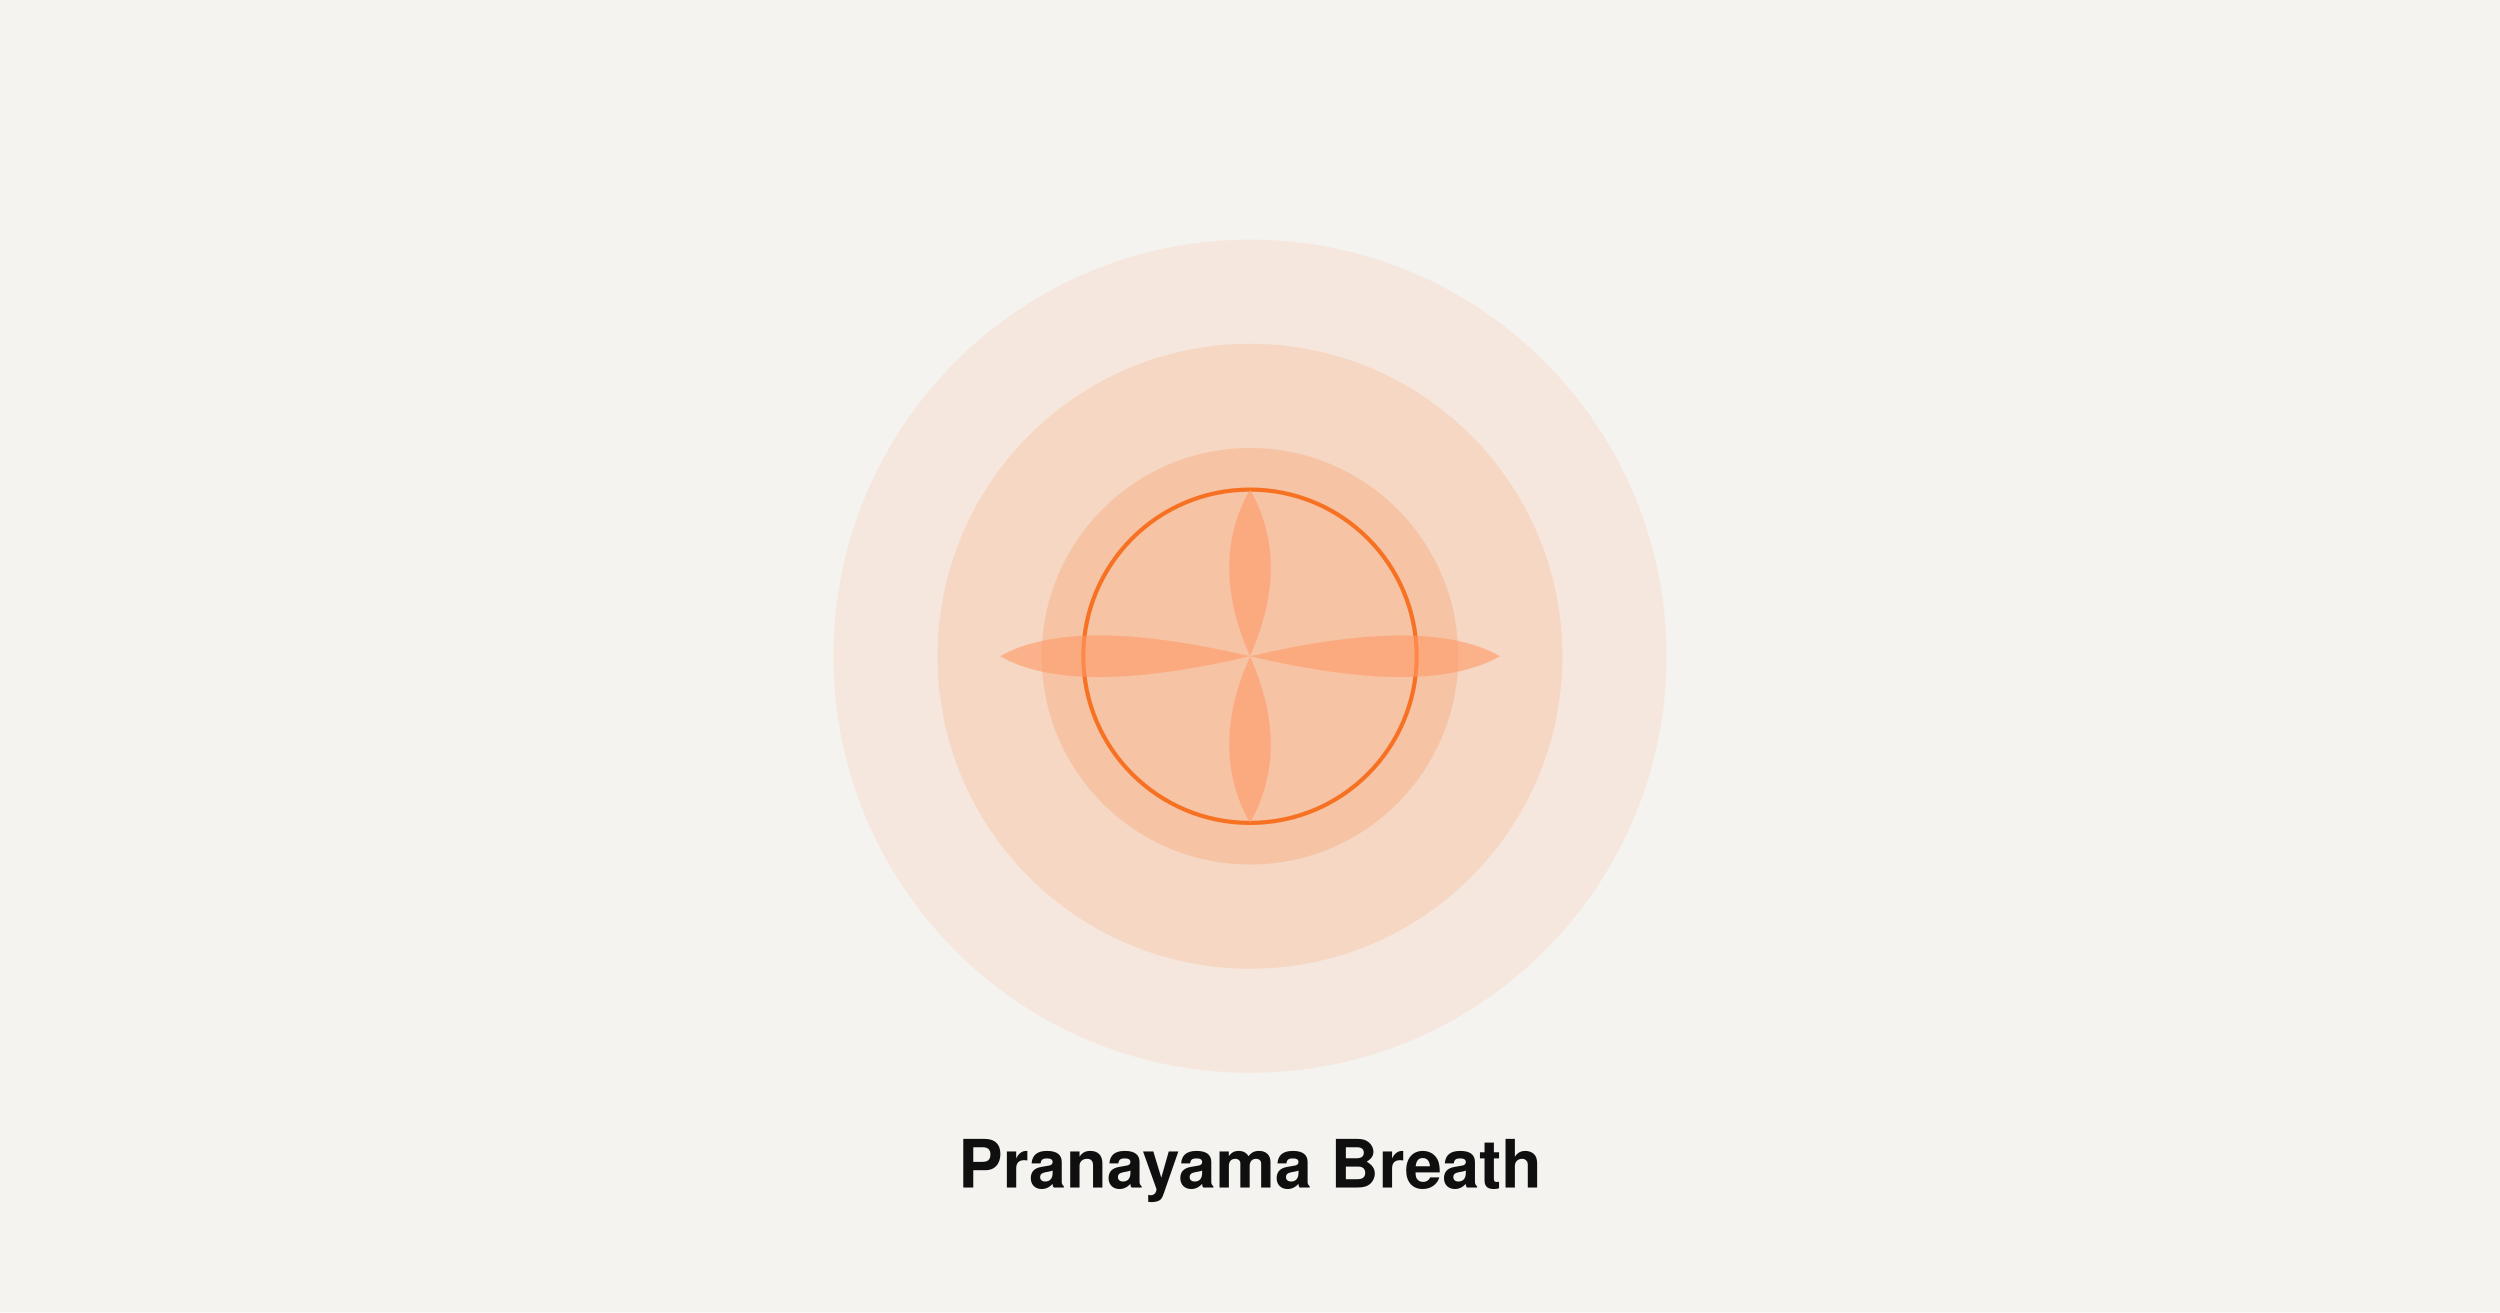
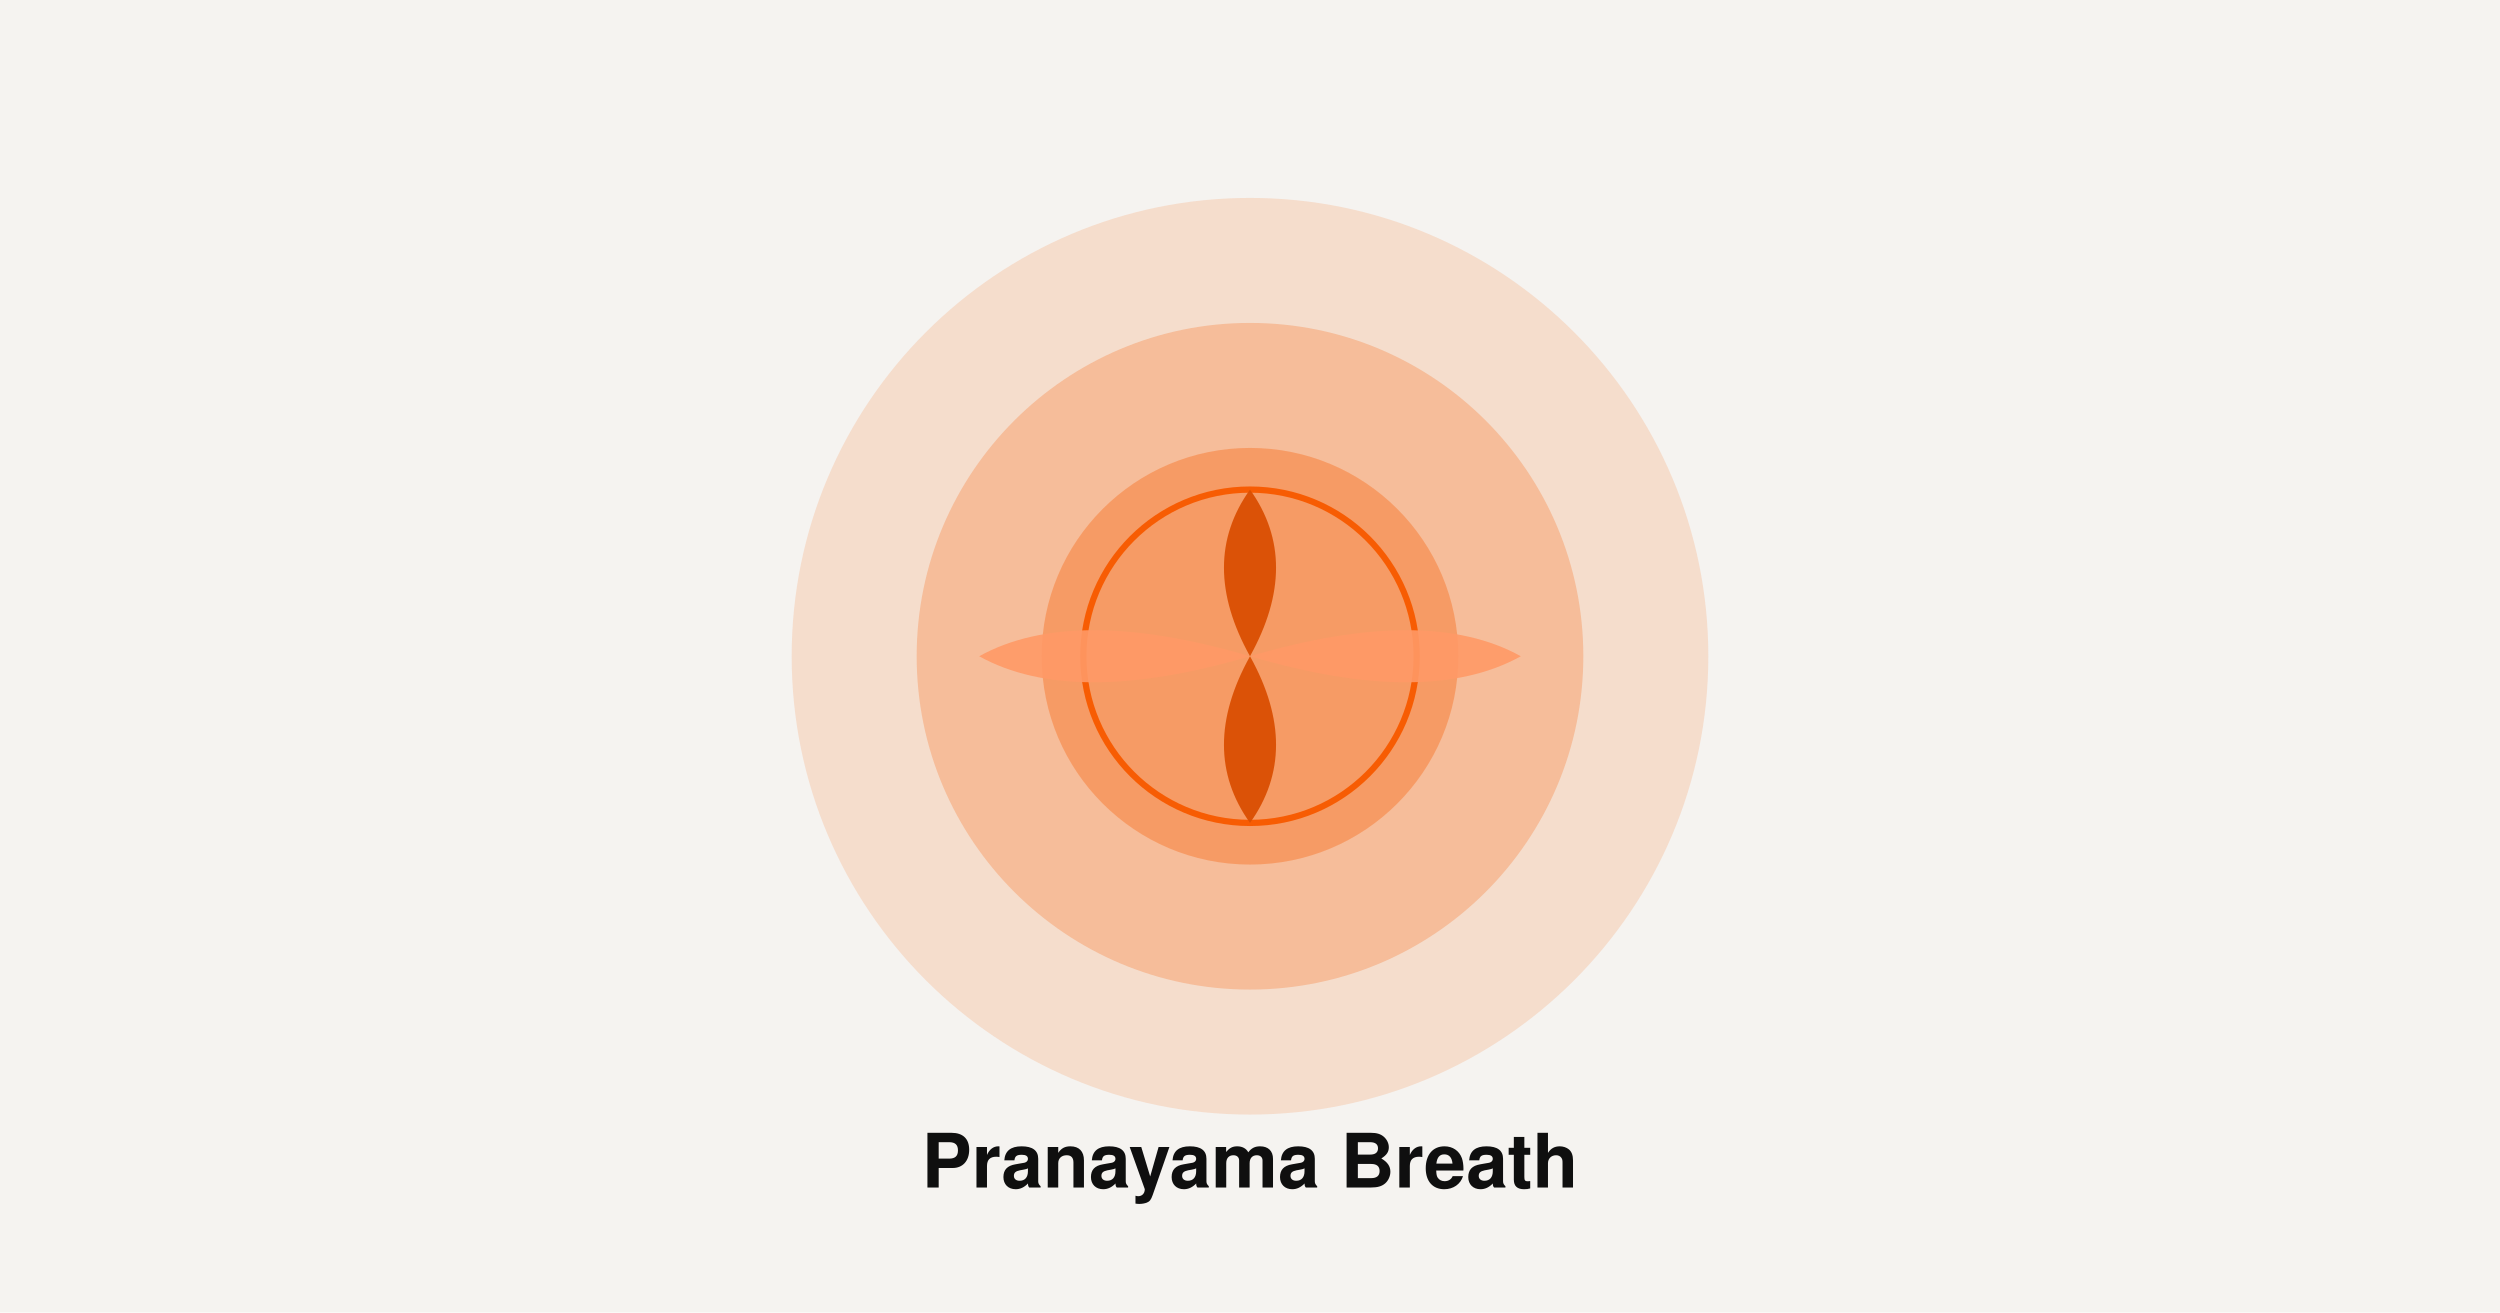
<svg xmlns="http://www.w3.org/2000/svg" viewBox="0 0 1200 630">
  <rect width="1200" height="630" fill="#f5f3f0" />
-   <defs>
-     <filter id="blur">
-       <feGaussianBlur in="SourceGraphic" stdDeviation="2" />
-     </filter>
-   </defs>
-   <circle cx="600" cy="315" r="200" fill="#f75c03" opacity="0.08" />
-   <circle cx="600" cy="315" r="150" fill="#f75c03" opacity="0.12" />
-   <circle cx="600" cy="315" r="100" fill="#f75c03" opacity="0.16" />
-   <circle cx="600" cy="315" r="80" fill="none" stroke="#f75c03" stroke-width="2" opacity="0.8" />
-   <path d="M 600 235 Q 620 270 600 315 Q 580 270 600 235" fill="#ff9966" opacity="0.6" />
-   <path d="M 720 315 Q 685 335 600 315 Q 685 295 720 315" fill="#ff9966" opacity="0.6" />
-   <path d="M 600 395 Q 620 360 600 315 Q 580 360 600 395" fill="#ff9966" opacity="0.6" />
-   <path d="M 480 315 Q 515 295 600 315 Q 515 335 480 315" fill="#ff9966" opacity="0.6" />
-   <text x="600" y="570" font-family="Abacaxi, Helvetica, Arial, sans-serif" font-size="32" font-weight="bold" fill="#0f0f0f" text-anchor="middle">
+   <circle cx="600" cy="315" r="220" fill="#f75c03" opacity="0.15" />
+   <circle cx="600" cy="315" r="160" fill="#f75c03" opacity="0.25" />
+   <circle cx="600" cy="315" r="100" fill="#f75c03" opacity="0.35" />
+   <circle cx="600" cy="315" r="80" fill="none" stroke="#f75c03" stroke-width="3" opacity="1" />
+   <path d="M 600 235 Q 625 270 600 315 Q 575 270 600 235" fill="#d94f02" opacity="0.95" />
+   <path d="M 730 315 Q 685 340 600 315 Q 685 290 730 315" fill="#ff9966" opacity="0.9" />
+   <path d="M 600 395 Q 625 360 600 315 Q 575 360 600 395" fill="#d94f02" opacity="0.95" />
+   <path d="M 470 315 Q 515 290 600 315 Q 515 340 470 315" fill="#ff9966" opacity="0.9" />
+   <text x="600" y="570" font-family="Abacaxi, Helvetica, Arial, sans-serif" font-size="36" font-weight="bold" fill="#0f0f0f" text-anchor="middle">
    Pranayama Breath
  </text>
</svg>
